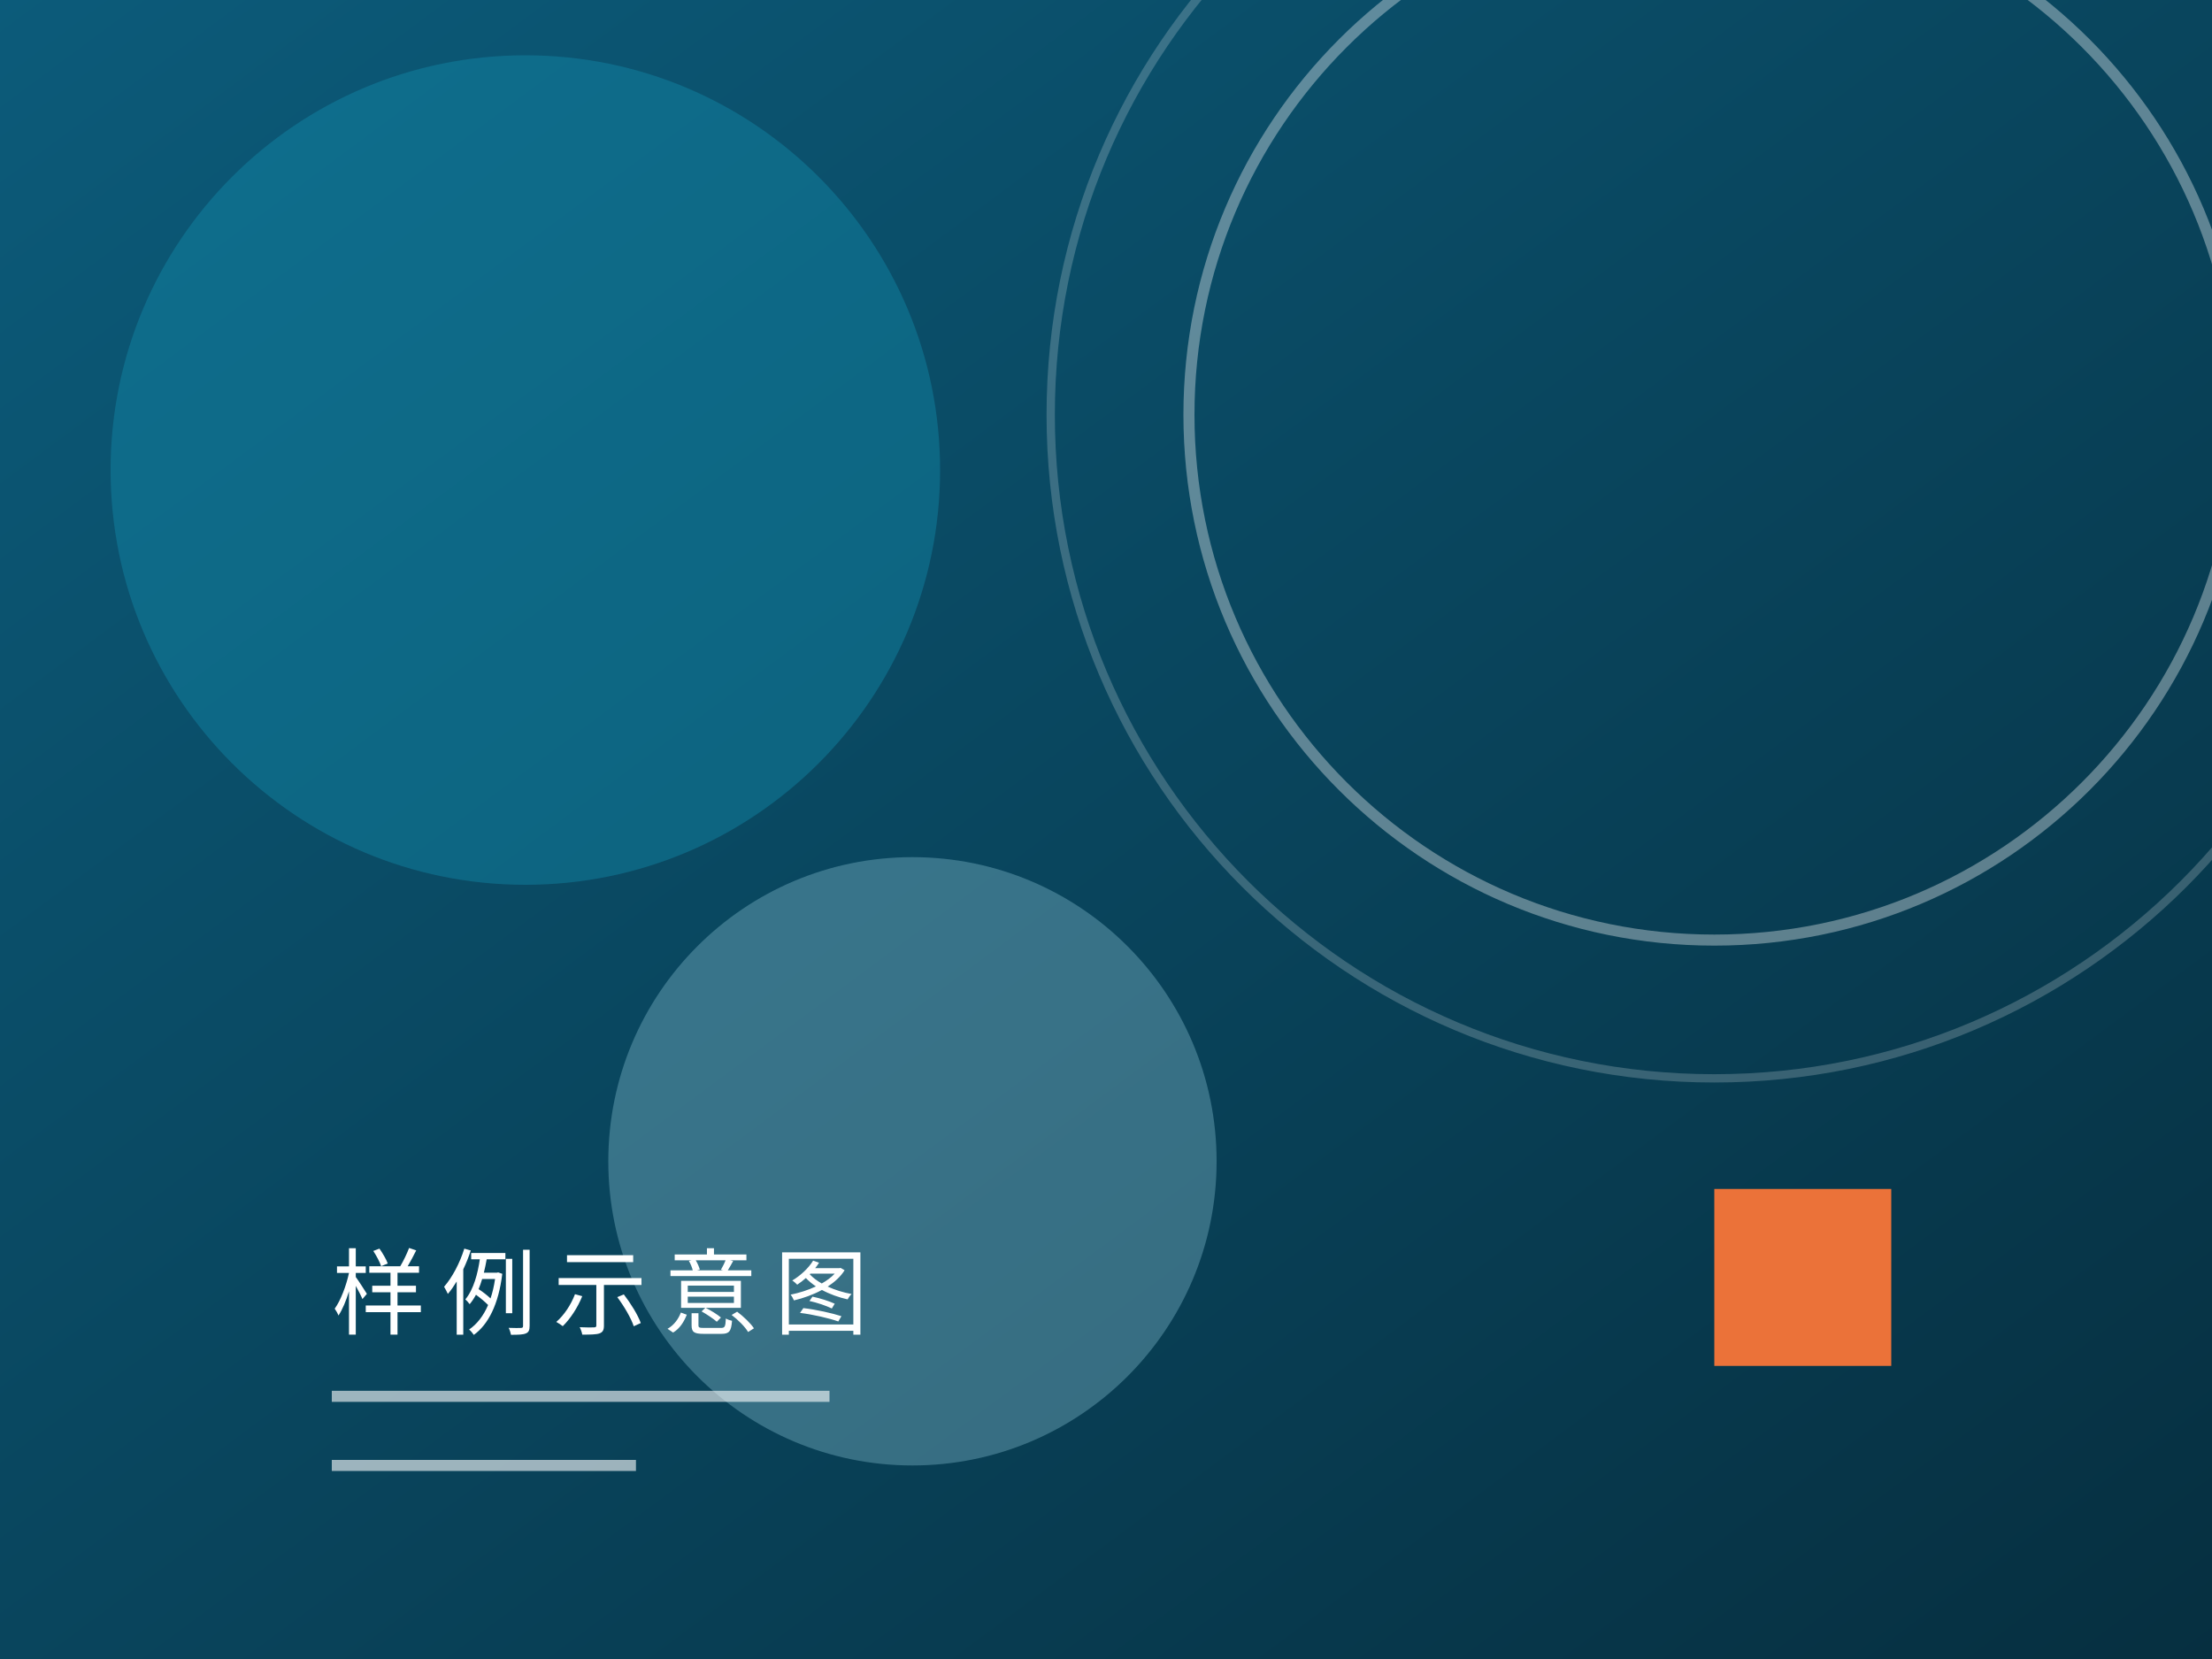
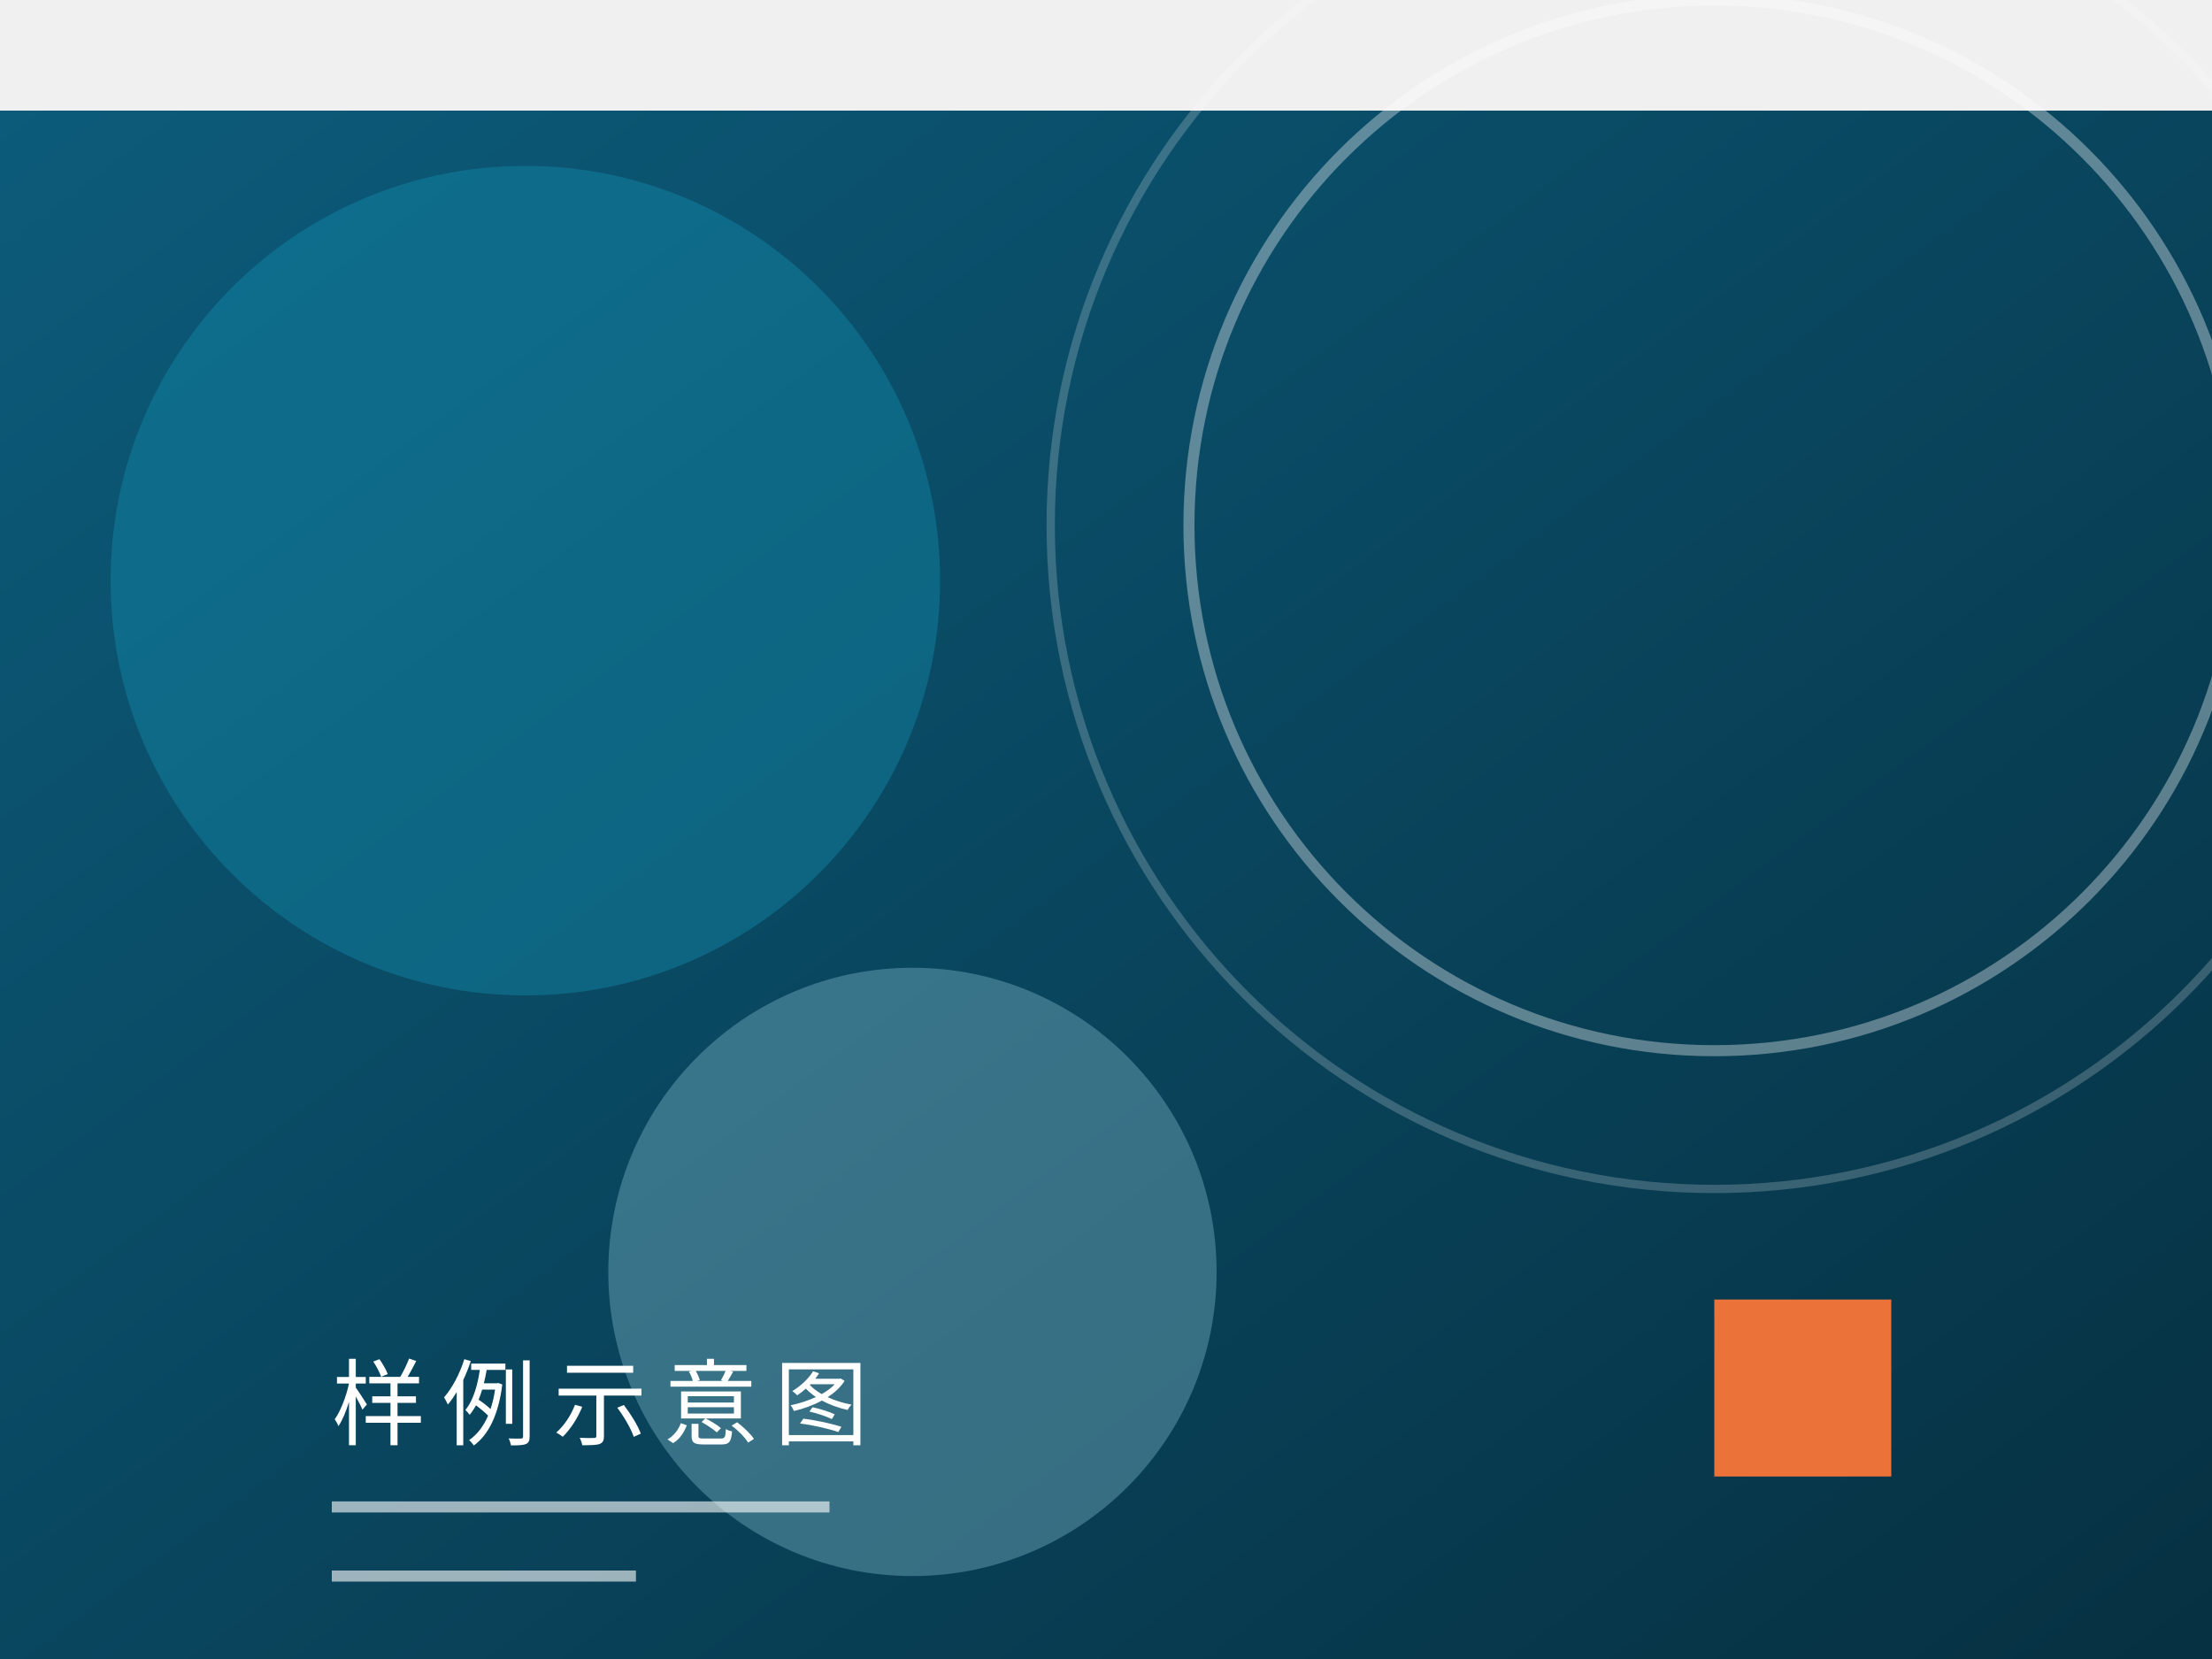
- <svg xmlns="http://www.w3.org/2000/svg" width="800" height="600" viewBox="0 0 800 600">
+ <svg xmlns="http://www.w3.org/2000/svg" width="800" height="600" viewBox="0 0 800 520">
  <defs>
    <linearGradient id="bg" x1="0" y1="0" x2="1" y2="1">
      <stop offset="0" stop-color="#0C5B7A" />
      <stop offset="1" stop-color="#062F40" />
    </linearGradient>
  </defs>
  <rect width="800" height="600" fill="url(#bg)" />
  <circle cx="190" cy="170" r="150" fill="#1290B0" fill-opacity="0.4" />
  <circle cx="330" cy="420" r="110" fill="#8FC9DA" fill-opacity="0.35" />
  <circle cx="620" cy="150" r="190" fill="none" stroke="#FFFFFF" stroke-opacity="0.35" stroke-width="4" />
  <circle cx="620" cy="150" r="240" fill="none" stroke="#FFFFFF" stroke-opacity="0.2" stroke-width="3" />
  <rect x="620" y="430" width="64" height="64" fill="#EB7239" />
  <line x1="120" y1="505" x2="300" y2="505" stroke="#FFFFFF" stroke-opacity="0.6" stroke-width="4" />
  <line x1="120" y1="530" x2="230" y2="530" stroke="#FFFFFF" stroke-opacity="0.6" stroke-width="4" />
  <text x="120" y="480" fill="#FFFFFF" font-family="sans-serif" font-size="34" letter-spacing="6">样例示意图</text>
</svg>
